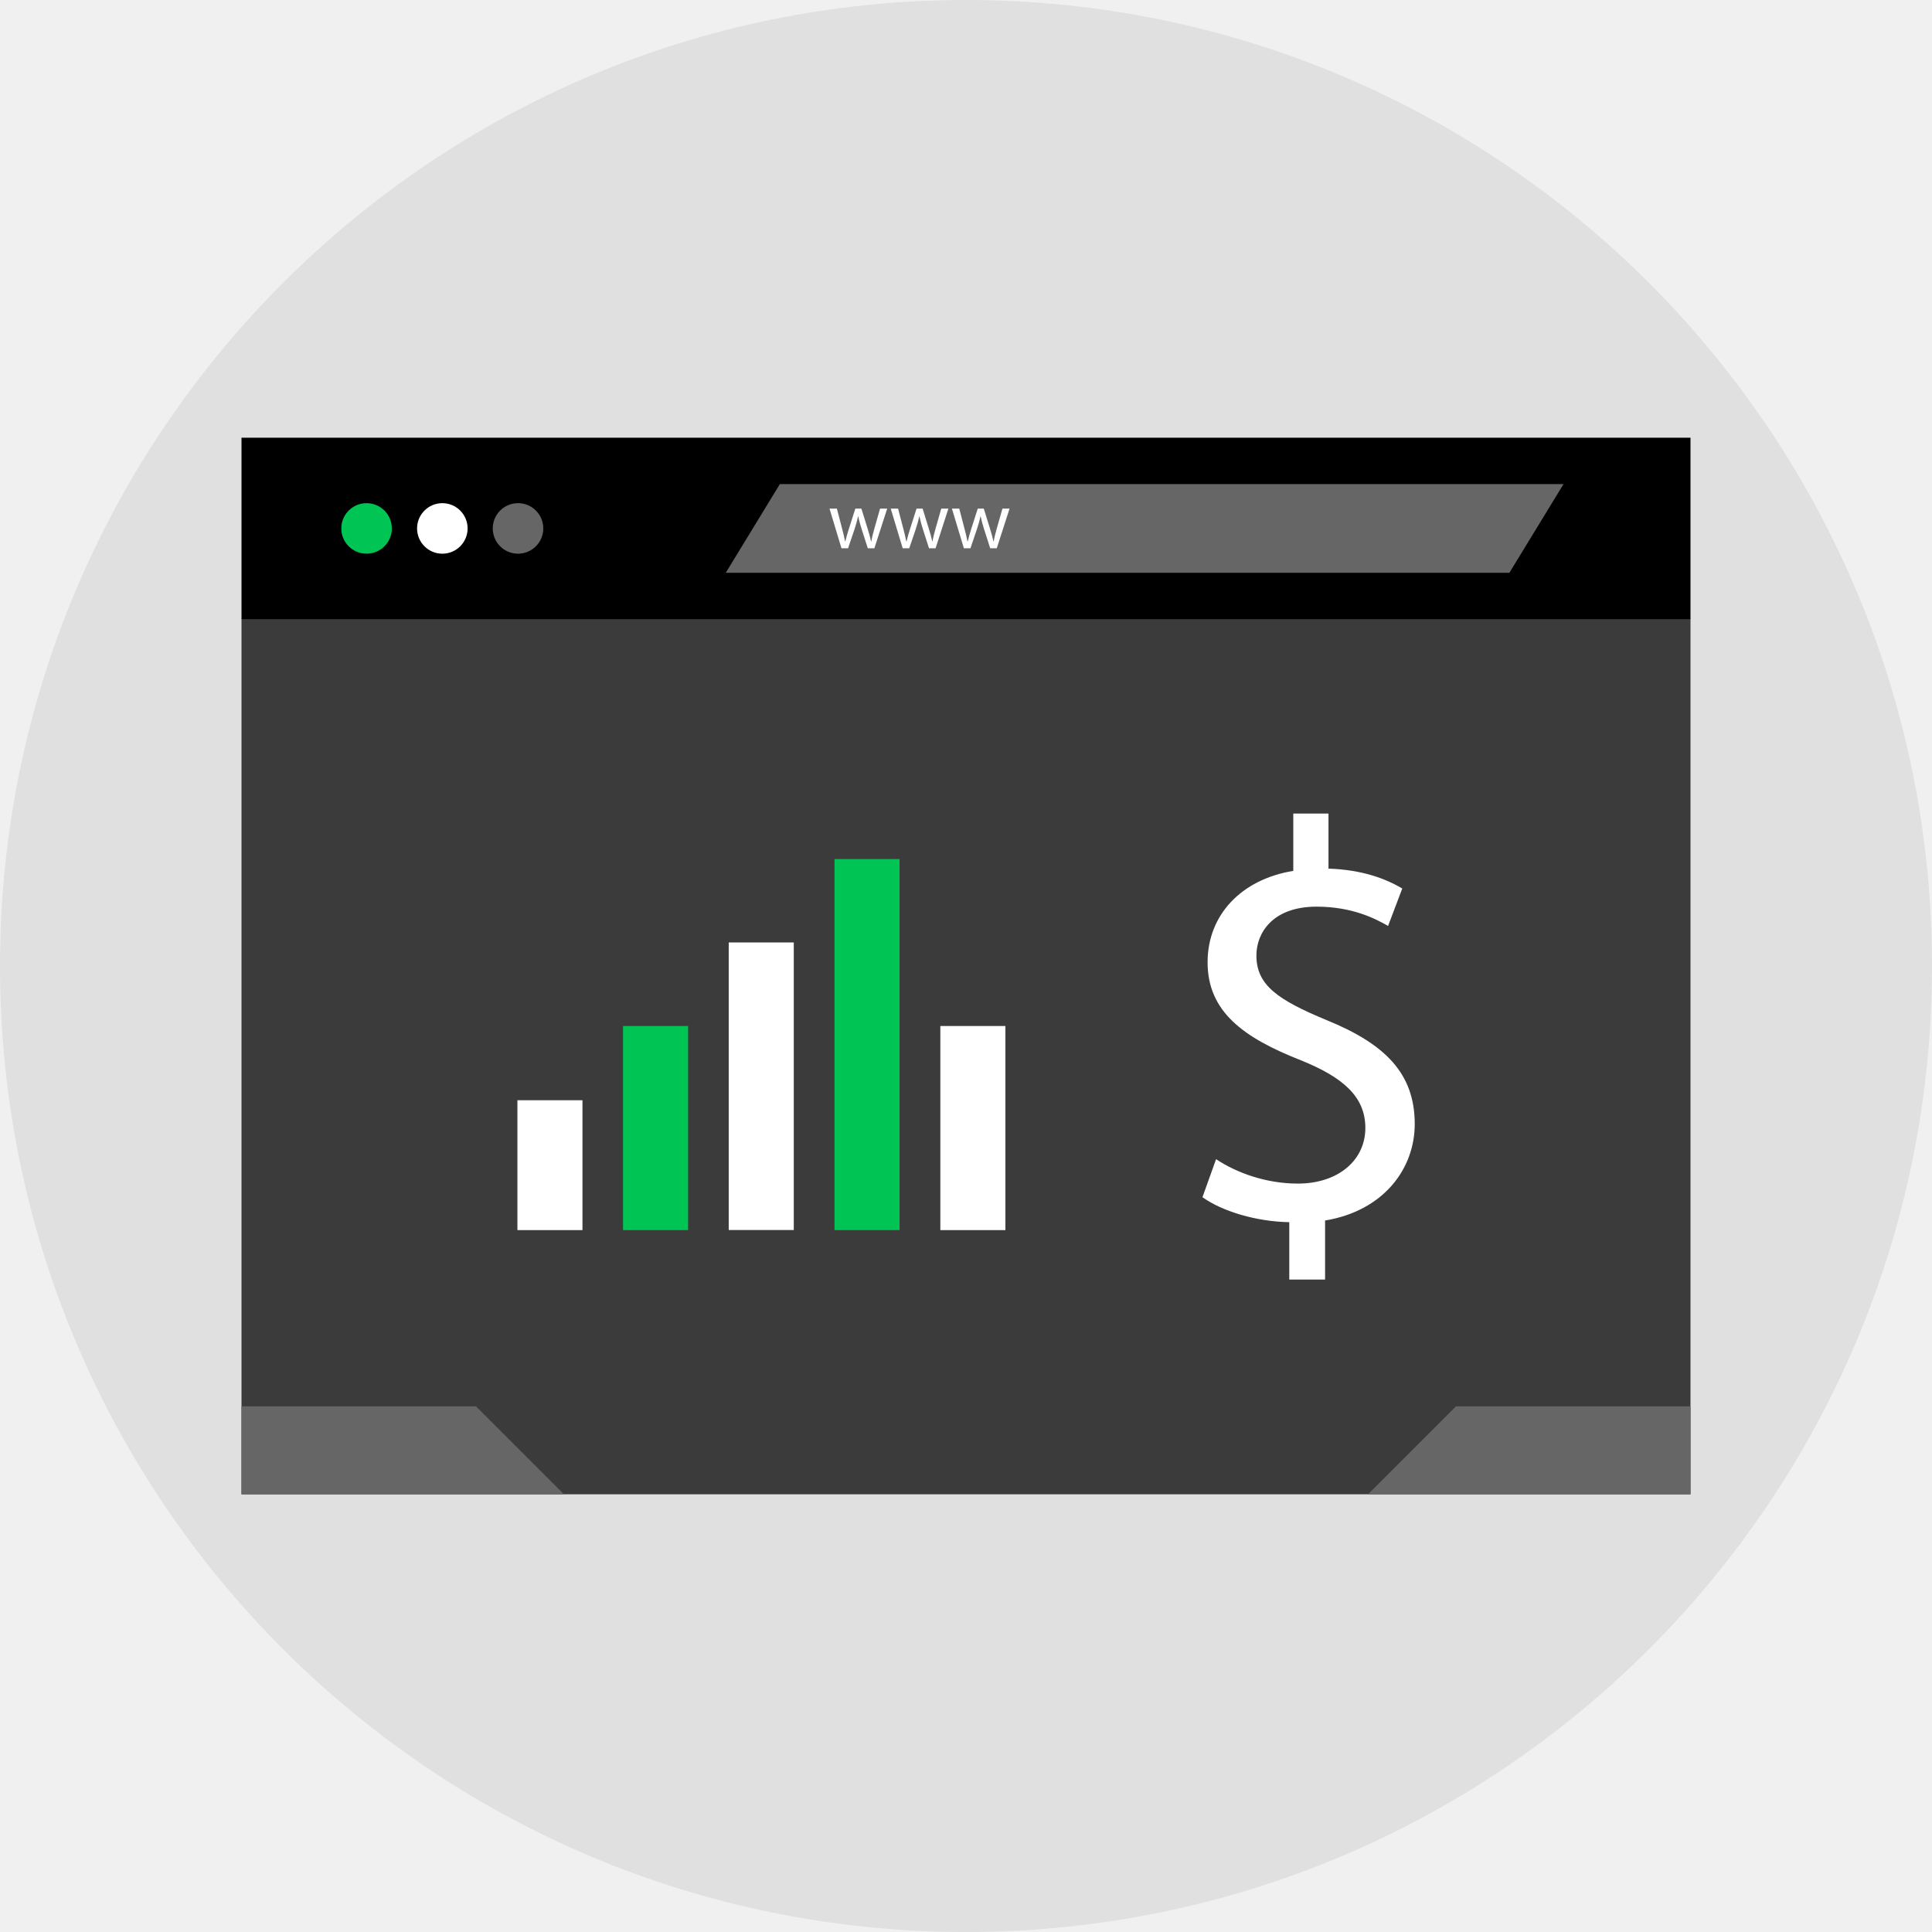
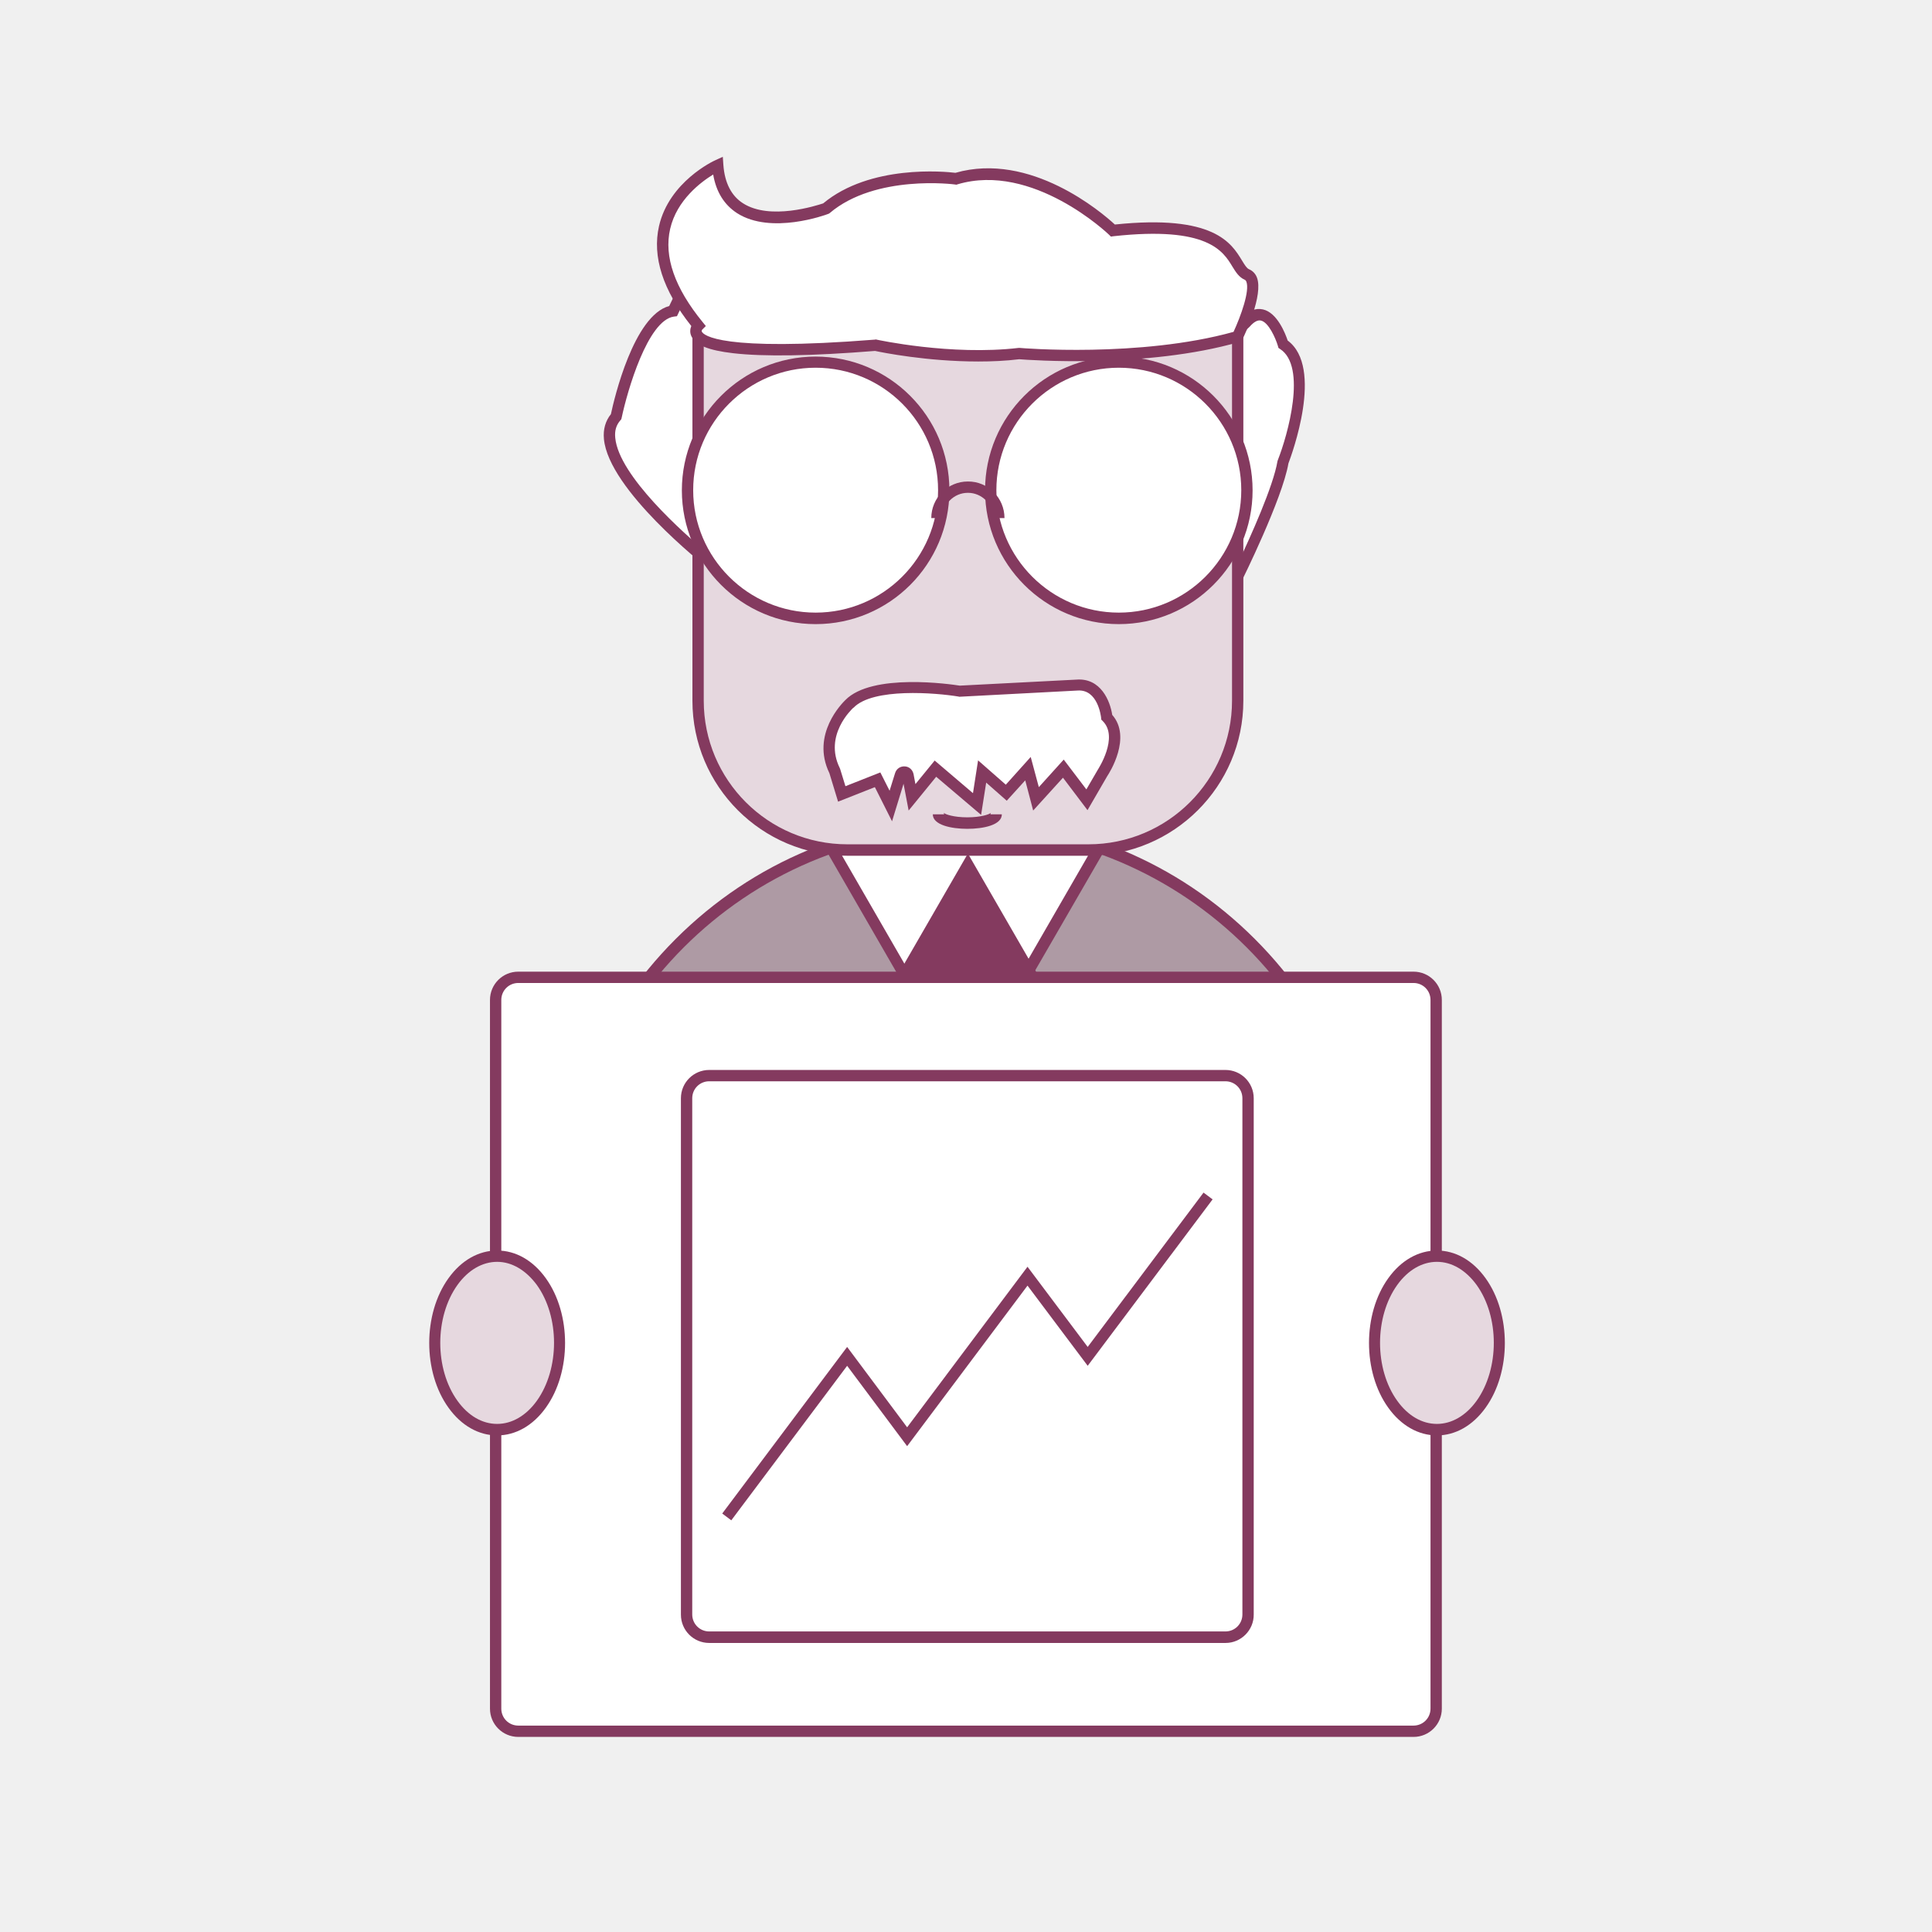
- <svg xmlns="http://www.w3.org/2000/svg" version="1.1" id="Layer_1" viewBox="0 0 512 512" xml:space="preserve" fill="#000000">
-   <g id="SVGRepo_bgCarrier" stroke-width="0" />
-   <g id="SVGRepo_tracerCarrier" stroke-linecap="round" stroke-linejoin="round" />
-   <g id="SVGRepo_iconCarrier">
-     <circle style="fill:#E0E0E0;" cx="256" cy="256" r="256" />
-     <rect x="64" y="164" style="fill:#3B3B3B;" width="384" height="232" />
-     <rect x="64" y="116" width="384" height="48.08" />
-     <circle style="fill:#00C454;" cx="97.144" cy="140.04" r="6.696" />
-     <circle style="fill:#FFFFFF;" cx="117.224" cy="140.04" r="6.696" />
-     <g>
-       <circle style="fill:#666666;" cx="137.28" cy="140.04" r="6.696" />
-       <polygon style="fill:#666666;" points="400,151.8 192.328,151.8 206.672,128.288 414.352,128.288 " />
-     </g>
-     <g>
-       <path style="fill:#FFFFFF;" d="M221.784,134.792l1.392,5.344c0.304,1.168,0.584,2.256,0.784,3.344h0.064 c0.24-1.064,0.584-2.192,0.936-3.32l1.712-5.368h1.608l1.632,5.256c0.392,1.256,0.696,2.368,0.928,3.432h0.072 c0.168-1.064,0.456-2.168,0.808-3.408l1.504-5.28h1.888l-3.392,10.512h-1.744l-1.608-5.016c-0.368-1.176-0.672-2.216-0.928-3.464 h-0.048c-0.256,1.264-0.584,2.352-0.952,3.48l-1.696,5H223l-3.168-10.512L221.784,134.792L221.784,134.792z" />
-       <path style="fill:#FFFFFF;" d="M238,134.792l1.392,5.344c0.304,1.168,0.584,2.256,0.784,3.344h0.072 c0.232-1.064,0.584-2.192,0.928-3.32l1.72-5.368h1.608l1.624,5.256c0.392,1.256,0.696,2.368,0.936,3.432h0.064 c0.168-1.064,0.464-2.168,0.808-3.408l1.504-5.28h1.888l-3.392,10.512H246.2l-1.608-5.016c-0.368-1.176-0.672-2.216-0.936-3.464 h-0.04c-0.264,1.264-0.584,2.352-0.96,3.48l-1.696,5h-1.736l-3.168-10.512L238,134.792L238,134.792z" />
-       <path style="fill:#FFFFFF;" d="M254.216,134.792l1.392,5.344c0.304,1.168,0.584,2.256,0.784,3.344h0.072 c0.232-1.064,0.584-2.192,0.928-3.32l1.72-5.368h1.608l1.624,5.256c0.392,1.256,0.696,2.368,0.936,3.432h0.064 c0.168-1.064,0.464-2.168,0.808-3.408l1.504-5.28h1.888l-3.392,10.512h-1.736l-1.608-5.016c-0.368-1.176-0.672-2.216-0.936-3.464 h-0.04c-0.264,1.264-0.584,2.352-0.96,3.48l-1.696,5h-1.736l-3.168-10.512L254.216,134.792L254.216,134.792z" />
-     </g>
-     <g>
-       <polygon style="fill:#666666;" points="64,372.688 126.144,372.688 149.456,396 64,396 " />
-       <polygon style="fill:#666666;" points="448,372.688 385.856,372.688 362.544,396 448,396 " />
-     </g>
-     <rect x="137.12" y="291.576" style="fill:#FFFFFF;" width="17.24" height="34.416" />
-     <rect x="165.112" y="271.904" style="fill:#00C454;" width="17.24" height="54.088" />
-     <rect x="193.12" y="249.76" style="fill:#FFFFFF;" width="17.24" height="76.208" />
-     <rect x="221.152" y="227.656" style="fill:#00C454;" width="17.24" height="98.336" />
-     <g>
-       <rect x="249.2" y="271.904" style="fill:#FFFFFF;" width="17.24" height="54.088" />
-       <path style="fill:#FFFFFF;" d="M341.672,339.08v-15.192c-8.72-0.144-17.744-2.856-23.008-6.616l3.608-10.08 c5.416,3.608,13.232,6.472,21.664,6.472c10.672,0,17.896-6.168,17.896-14.736c0-8.272-5.864-13.392-16.992-17.904 c-15.344-6.016-24.816-12.936-24.816-26.016c0-12.488,8.872-21.96,22.712-24.216V215.6h9.328v14.592 c9.024,0.304,15.192,2.704,19.552,5.264l-3.76,9.928c-3.16-1.808-9.328-5.112-18.952-5.112c-11.584,0-15.944,6.912-15.944,12.936 c0,7.824,5.568,11.736,18.648,17.152c15.496,6.312,23.312,14.136,23.312,27.52c0,11.88-8.272,23.008-23.76,25.568v15.64h-9.488 V339.08z" />
-     </g>
-   </g>
+ <svg xmlns="http://www.w3.org/2000/svg" width="800px" height="800px" viewBox="0 0 1024 1024" class="icon" version="1.1">
+   <path d="M655.1 307.6s21.9-44 25-62.7c0 0 19.6-49.7 0-62.4 0 0-7.5-25.5-20-11.4l-26.9 25.6 21.9 110.9z" fill="#FFFFFF" />
+   <path d="M653.8 316.8l-24-121.2 28-26.7c3.7-4.2 7.6-5.8 11.6-4.9 7.6 1.7 11.9 12.9 13.1 16.5 19.3 14.3 2.1 60.5 0.4 65.1-3.3 19-24.3 61.4-25.2 63.2l-3.9 8z m-17.4-119.1l19.9 100.5c6.4-13.5 18.6-40.5 20.8-53.8l0.1-0.3 0.1-0.3c5.2-13.2 15.5-49.5 1.2-58.8l-0.9-0.6-0.3-1.1c-1.2-4-4.9-12.5-9-13.4-1.7-0.4-3.7 0.7-5.9 3.2l-0.2 0.2-25.8 24.4z" fill="#843A5F" />
+   <path d="M377.1 298.8s-70.6-55.3-50.6-78c0 0 11.1-53.3 30.2-56l6.6-13.8 31.1 21.1-17.3 126.7z" fill="#FFFFFF" />
+   <path d="M379.4 304.4l-4.1-3.2c-2.2-1.7-52.7-41.6-55.2-68.5-0.5-5.1 0.8-9.6 3.7-13.2 1.7-8.1 12.1-52.3 30.9-57.3l7.5-15.6 35.5 24.1-18.3 133.7z m-14.8-148.9l-5.8 12.1-1.6 0.2c-13.9 1.9-24.7 39.4-27.7 53.6l-0.2 0.8-0.5 0.6c-2.2 2.5-3.1 5.5-2.7 9.3 1.9 20.2 36.7 50.9 48.8 61l16.3-119.5-26.6-18.1z" fill="#843A5F" />
+   <path d="M511.6 651.3m-214 0a214 214 0 1 0 428 0 214 214 0 1 0-428 0Z" fill="#AE9AA4" />
+   <path d="M511.6 868.3c-58 0-112.5-22.6-153.5-63.6s-63.6-95.5-63.6-153.5 22.6-112.5 63.6-153.5 95.5-63.6 153.5-63.6 112.5 22.6 153.5 63.6 63.6 95.5 63.6 153.5-22.6 112.5-63.6 153.5c-41.1 41-95.6 63.6-153.5 63.6z m0-428.1c-116.4 0-211 94.7-211 211 0 116.4 94.7 211 211 211s211-94.7 211-211-94.7-211-211-211z" fill="#843A5F" />
+   <path d="M511.6 572.5l-70.5-122H582z" fill="#FFFFFF" />
+   <path d="M511.6 578.5l-75.6-131h151.3l-75.7 131z m-65.3-125l65.2 113 65.2-113H446.3z" fill="#843A5F" />
+   <path d="M513 452.4l-43.4 75.2h86.8z" fill="#843A5F" />
+   <path d="M370 177.7v193.7c0 43.5 35.6 79.1 79.1 79.1h127.8c43.5 0 79.1-35.6 79.1-79.1V177.7" fill="#E6D8DF" />
+   <path d="M576.8 453.5H449.1c-45.3 0-82.1-36.8-82.1-82.1V177.7h6v193.7c0 42 34.1 76.1 76.1 76.1h127.8c42 0 76.1-34.1 76.1-76.1V177.7h6v193.7c0 45.3-36.9 82.1-82.2 82.1z" fill="#843A5F" />
+   <path d="M432.3 259.8m-67.9 0a67.9 67.9 0 1 0 135.8 0 67.9 67.9 0 1 0-135.8 0Z" fill="#FFFFFF" />
+   <path d="M432.3 330.8c-39.1 0-70.9-31.8-70.9-70.9s31.8-70.9 70.9-70.9c39.1 0 70.9 31.8 70.9 70.9s-31.7 70.9-70.9 70.9z m0-135.9c-35.8 0-64.9 29.1-64.9 64.9s29.1 64.9 64.9 64.9 64.9-29.1 64.9-64.9-29.1-64.9-64.9-64.9z" fill="#843A5F" />
+   <path d="M593 259.8m-67.9 0a67.9 67.9 0 1 0 135.8 0 67.9 67.9 0 1 0-135.8 0Z" fill="#FFFFFF" />
+   <path d="M593 330.8c-39.1 0-70.9-31.8-70.9-70.9S553.9 189 593 189c39.1 0 70.9 31.8 70.9 70.9s-31.8 70.9-70.9 70.9z m0-135.9c-35.8 0-64.9 29.1-64.9 64.9s29.1 64.9 64.9 64.9 64.9-29.1 64.9-64.9-29.1-64.9-64.9-64.9z" fill="#843A5F" />
+   <path d="M532.4 274.6h-6c0-7.4-6-13.4-13.4-13.4s-13.4 6-13.4 13.4h-6c0-10.7 8.7-19.4 19.4-19.4 10.7-0.1 19.4 8.7 19.4 19.4zM512.7 439.3c-8.4 0-18.3-2-18.3-7.7h6c0-0.4-0.2-0.7-0.2-0.8 0.7 0.8 5.3 2.4 12.5 2.4s11.8-1.6 12.5-2.4c-0.1 0.1-0.2 0.3-0.2 0.8h6c0 5.7-9.8 7.7-18.3 7.7z" fill="#843A5F" />
+   <path d="M380.4 87.7s-58.1 26.6-10.4 84.9c0 0-18.8 19.4 94 10.4 0 0 39.6 8.7 76.3 4.5 0 0 64.6 5.6 115.7-9 0 0 14.2-29.2 5-32.9-9.2-3.7-3.1-30.8-71-23.3 0 0-41.1-40-83.2-27.4 0 0-43.2-6-68.8 15.8-0.2-0.2-54.3 19.9-57.6-23z" fill="#FFFFFF" />
+   <path d="M518.5 191.6c-27.2 0-51-4.8-54.7-5.6-33.7 2.7-59 3.1-75.3 1.2-12.9-1.5-19.9-4.3-22-8.9-1-2-0.7-4-0.1-5.5-15.1-19-20.8-36.8-17.1-53 5.4-23.5 28.9-34.5 29.9-34.9l3.9-1.8 0.3 4.3c0.7 9.6 4.3 16.5 10.5 20.4 14.3 9.1 38.7 1.2 42.4 0 24.9-20.7 64.4-16.9 70.1-16.2 39.8-11.4 77.7 21.1 84.5 27.4 52.6-5.5 61.8 9.9 67.4 19.1 1.4 2.3 2.5 4.1 3.7 4.6 1.9 0.8 3.4 2.3 4.2 4.4 3.5 9.2-6.4 30.2-7.6 32.6l-0.6 1.2-1.3 0.4c-49.2 14.1-111.5 9.5-116.5 9.1-7.2 0.9-14.6 1.2-21.7 1.2z m-54.3-11.7l0.4 0.1c0.4 0.1 39.5 8.6 75.3 4.4h0.6c0.6 0.1 63.6 5.3 113.3-8.5 3.8-8.2 8.7-21.7 6.8-26.6-0.3-0.7-0.6-0.9-0.8-1-3.1-1.3-4.8-4.1-6.6-7-4.9-8.1-13-21.6-63-16.1l-1.4 0.2-1-1c-0.4-0.4-40.4-38.6-80.3-26.7l-0.6 0.2-0.6-0.1c-0.4-0.1-42.2-5.5-66.5 15.1l-0.4 0.3-0.5 0.2c-1.2 0.5-30.2 11.1-48.2-0.4-6.8-4.4-11.1-11.2-12.7-20.5-6.4 3.9-19.3 13.5-22.8 28.8-3.4 14.7 2.4 31.3 17.2 49.4l1.7 2.1-1.9 1.9c-0.1 0.1-0.5 0.6-0.2 1.1 0.9 1.8 9.7 10.7 91.8 4.2l0.4-0.1z" fill="#843A5F" />
+   <path d="M749.2 917.6H274.7c-6.6 0-12-5.4-12-12V530c0-6.6 5.4-12 12-12h474.5c6.6 0 12 5.4 12 12v375.6c0 6.6-5.4 12-12 12z" fill="#FFFFFF" />
+   <path d="M749.2 920.6H274.7c-8.3 0-15-6.7-15-15V530c0-8.3 6.7-15 15-15h474.5c8.3 0 15 6.7 15 15v375.6c0 8.3-6.7 15-15 15zM274.7 521c-5 0-9 4-9 9v375.6c0 5 4 9 9 9h474.5c5 0 9-4 9-9V530c0-5-4-9-9-9H274.7z" fill="#843A5F" />
+   <path d="M286.9 744.4c-12.9 18-33.9 18-46.8 0s-12.9-47.1 0-65c12.9-18 33.9-18 46.8 0 12.9 17.9 12.9 47 0 65z" fill="#E6D8DF" />
+   <path d="M263.5 760.8c-9.8 0-19-5.2-25.8-14.7-13.6-18.9-13.6-49.7 0-68.6 6.8-9.5 16-14.7 25.8-14.7s19 5.2 25.8 14.7c13.6 18.9 13.6 49.7 0 68.6-6.8 9.5-16 14.7-25.8 14.7z m0-92c-7.8 0-15.3 4.3-21 12.2-12.2 17-12.2 44.6 0 61.5 5.7 7.9 13.1 12.2 21 12.2 7.8 0 15.3-4.3 21-12.2 12.2-17 12.2-44.6 0-61.5-5.8-7.8-13.2-12.2-21-12.2z" fill="#843A5F" />
+   <path d="M785 744.4c-12.9 18-33.9 18-46.8 0s-12.9-47.1 0-65c12.9-18 33.9-18 46.8 0 12.9 17.9 12.9 47 0 65z" fill="#E6D8DF" />
+   <path d="M761.6 760.8c-9.8 0-19-5.2-25.8-14.7-13.6-18.9-13.6-49.7 0-68.6 6.8-9.5 16-14.7 25.8-14.7s19 5.2 25.8 14.7c13.6 18.9 13.6 49.7 0 68.6-6.8 9.5-16 14.7-25.8 14.7z m0-92c-7.8 0-15.3 4.3-21 12.2-12.2 17-12.2 44.6 0 61.5 5.7 7.9 13.1 12.2 21 12.2 7.8 0 15.3-4.3 21-12.2 12.2-17 12.2-44.6 0-61.5-5.7-7.8-13.1-12.2-21-12.2z" fill="#843A5F" />
+   <path d="M508.5 366.4s-44.6-7.4-58.4 6.8c0 0-17.5 15.7-7.8 35.5l3.8 12.3 19-7.5 7 13.9 5.1-16.5c0.6-2 3.6-1.9 4 0.2l2.2 11.6 12.4-15.3 22.1 18.8 2.7-17.3 12.8 11.3 11.5-12.8 4.3 16 14.5-16 12.5 16.5 8.3-14.3s12.8-19 2.3-29.5c0 0-1.8-18-15.8-17l-62.5 3.3z" fill="#FFFFFF" />
+   <path d="M472.8 435.3l-9.1-18.1-19.5 7.7-4.6-15.1c-10-20.6 7-37.3 8.4-38.7 14.2-14.6 56.2-8.4 60.7-7.7l62-3.2c12.7-0.9 17.7 11.3 18.8 18.7 10.5 11.9-1.5 30.8-2.6 32.4l-10.5 18.1-13-17.2-15.8 17.4-4.2-16-9.8 10.8-10.9-9.6-2.7 17.1-23.8-20.2-14.6 17.9-2.7-14.2-6.1 19.9z m22.6-32.2l20.3 17.3 2.7-17.4 14.7 12.9 13.2-14.7 4.3 16 13.2-14.6 12 15.8 6.1-10.5c0.1-0.2 11.2-17.1 2.6-25.7l-0.8-0.8-0.1-1.1c-0.1-0.6-1.7-15.1-12.5-14.3l-62.7 3.3-0.3-0.1c-12-2-45.4-4.8-55.7 5.9l-0.2 0.1c-0.6 0.6-15.7 14.5-7.1 31.9l0.2 0.5 2.8 9.1 18.5-7.3 4.9 9.7 2.9-9.3c0.7-2.3 2.7-3.7 5.1-3.6 2.4 0.1 4.2 1.8 4.7 4.1l1 5.3 10.2-12.5z" fill="#843A5F" />
+   <path d="M649.6 867.8H375.9c-6.6 0-12-5.4-12-12V582.1c0-6.6 5.4-12 12-12h273.6c6.6 0 12 5.4 12 12v273.6c0.1 6.7-5.3 12.1-11.9 12.1z" fill="#FFFFFF" />
+   <path d="M649.6 870.8H375.9c-8.3 0-15-6.7-15-15V582.1c0-8.3 6.7-15 15-15h273.6c8.3 0 15 6.7 15 15v273.6c0.1 8.3-6.7 15.1-14.9 15.1zM375.9 573.1c-5 0-9 4-9 9v273.6c0 5 4 9 9 9h273.6c5 0 9-4 9-9V582.1c0-5-4-9-9-9H375.9z" fill="#843A5F" />
+   <path d="M387.6 805.8l-4.8-3.6 66.2-88.3 31.8 42.6 63.8-85.1 31.9 42.5 61.4-81.8 4.8 3.6-66.2 88.2-31.9-42.5-63.8 85.1-31.8-42.6z" fill="#843A5F" />
</svg>
